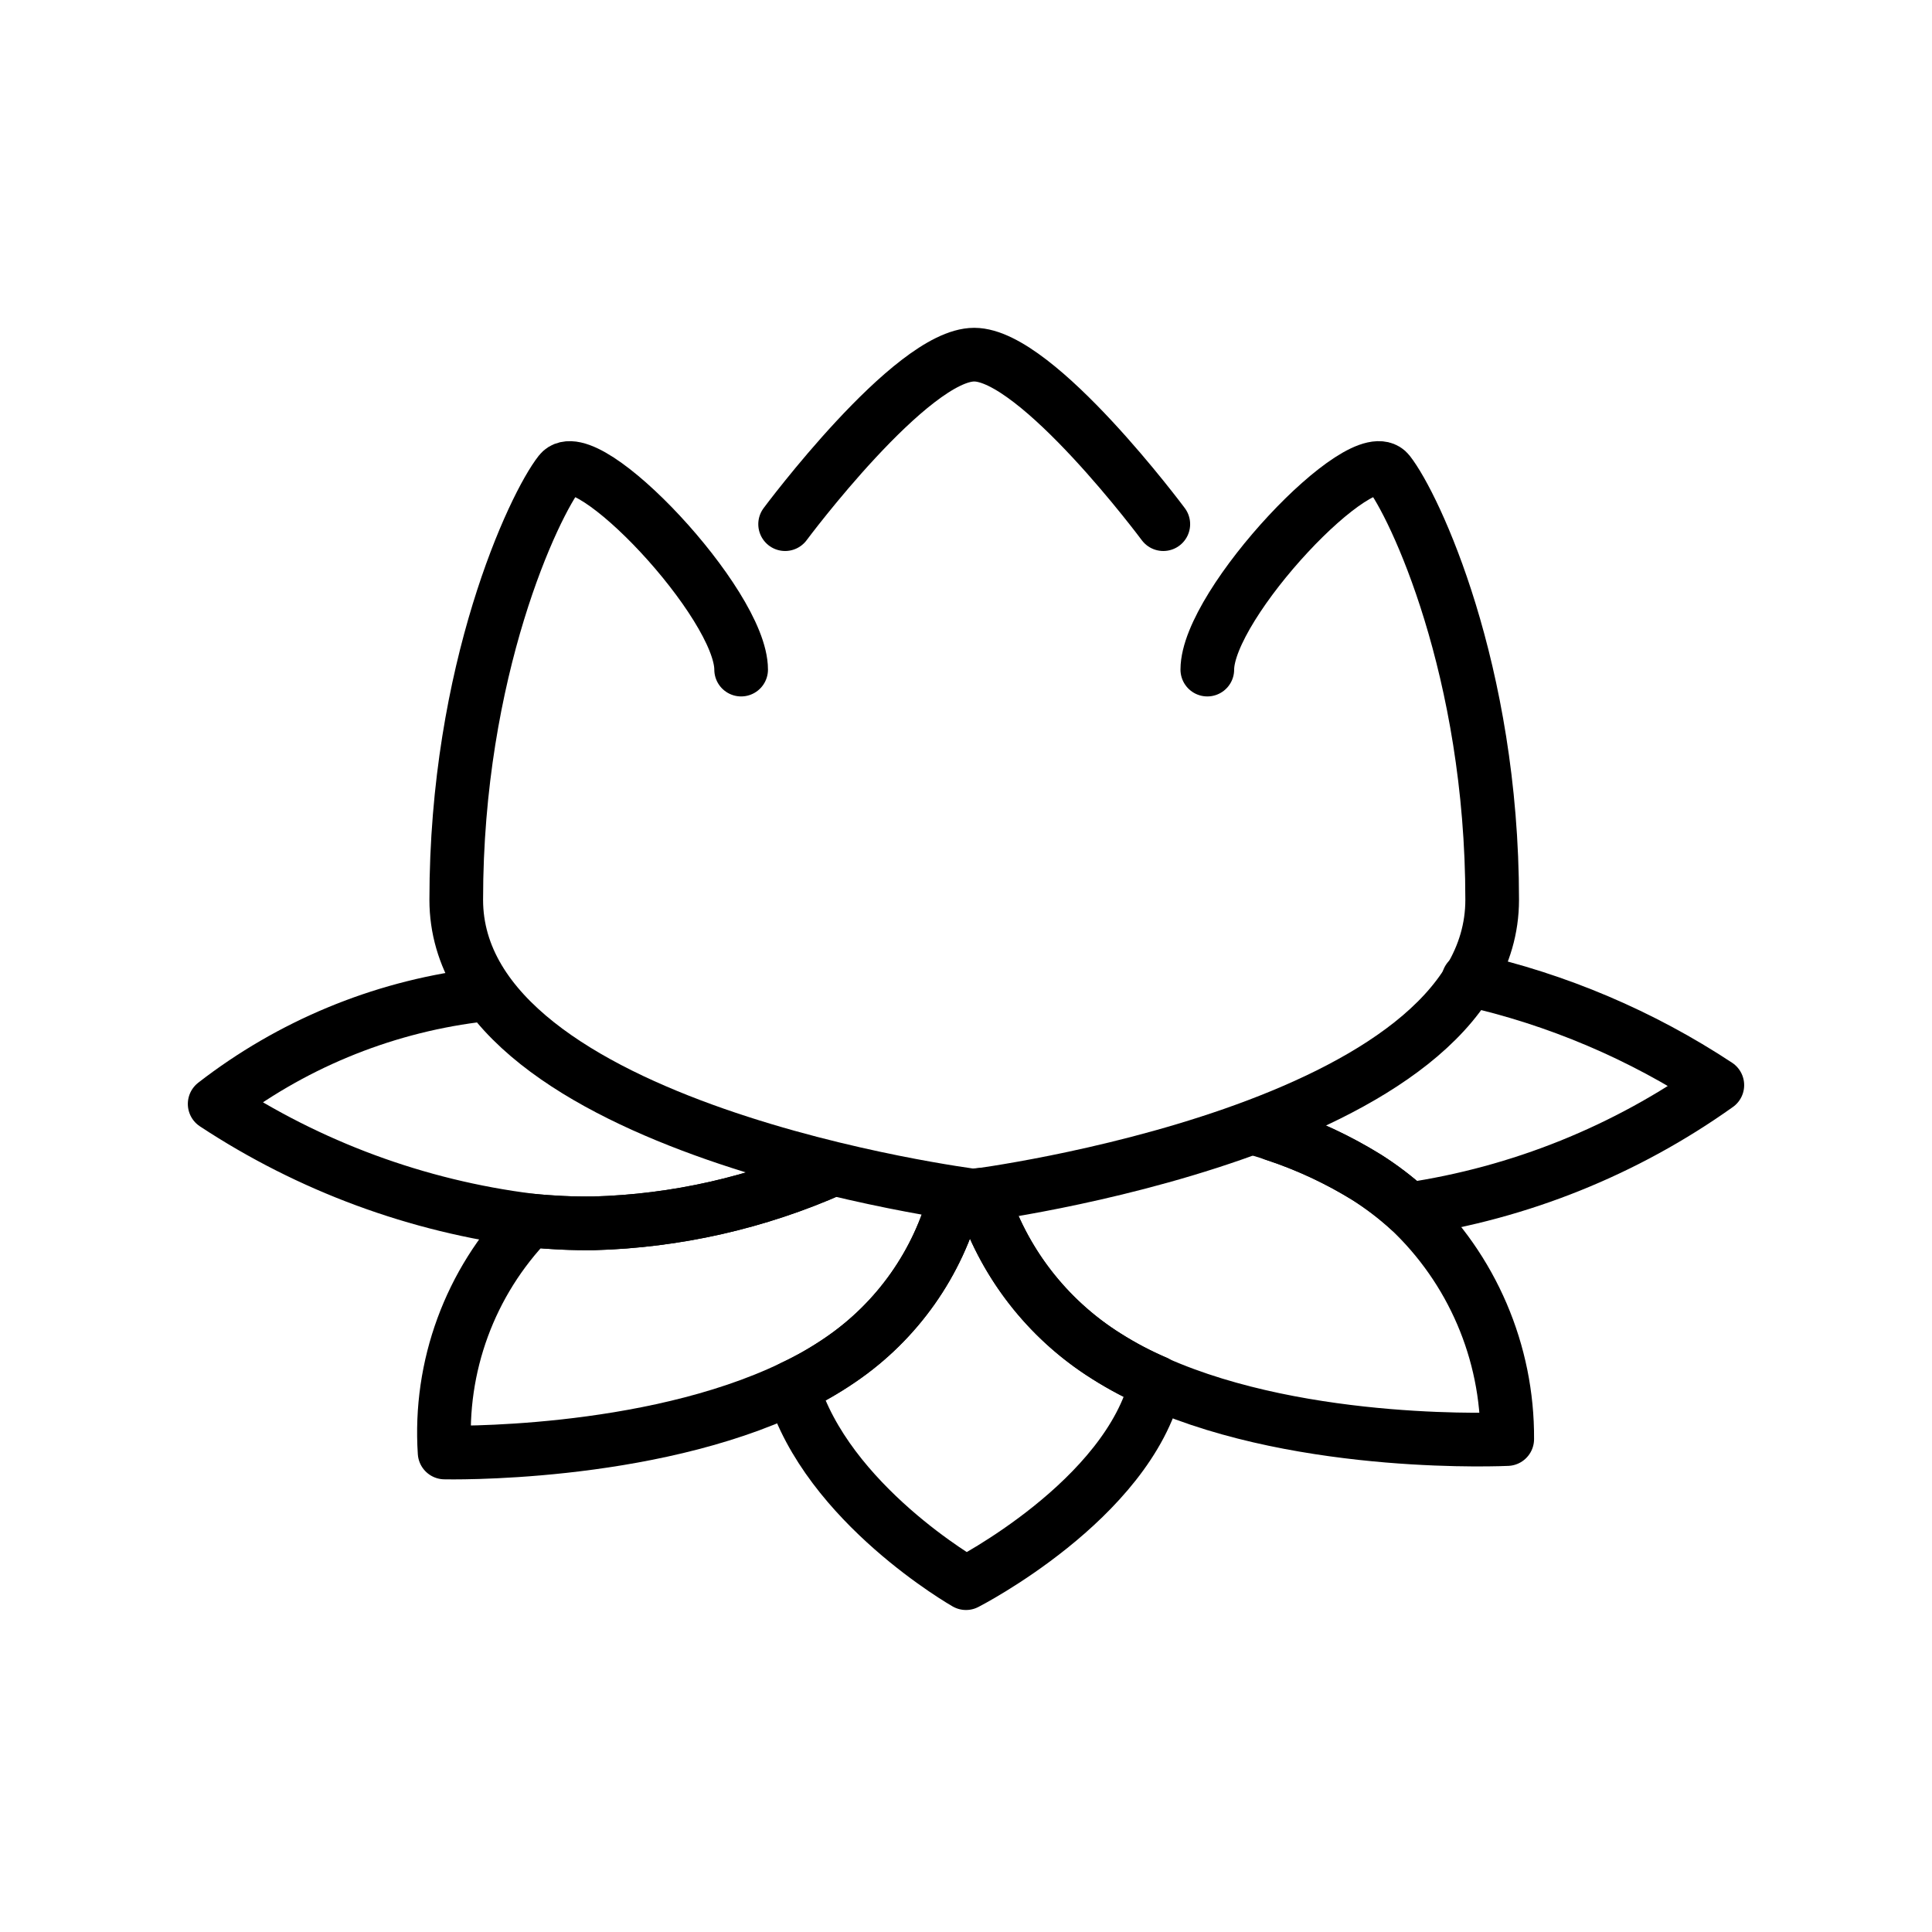
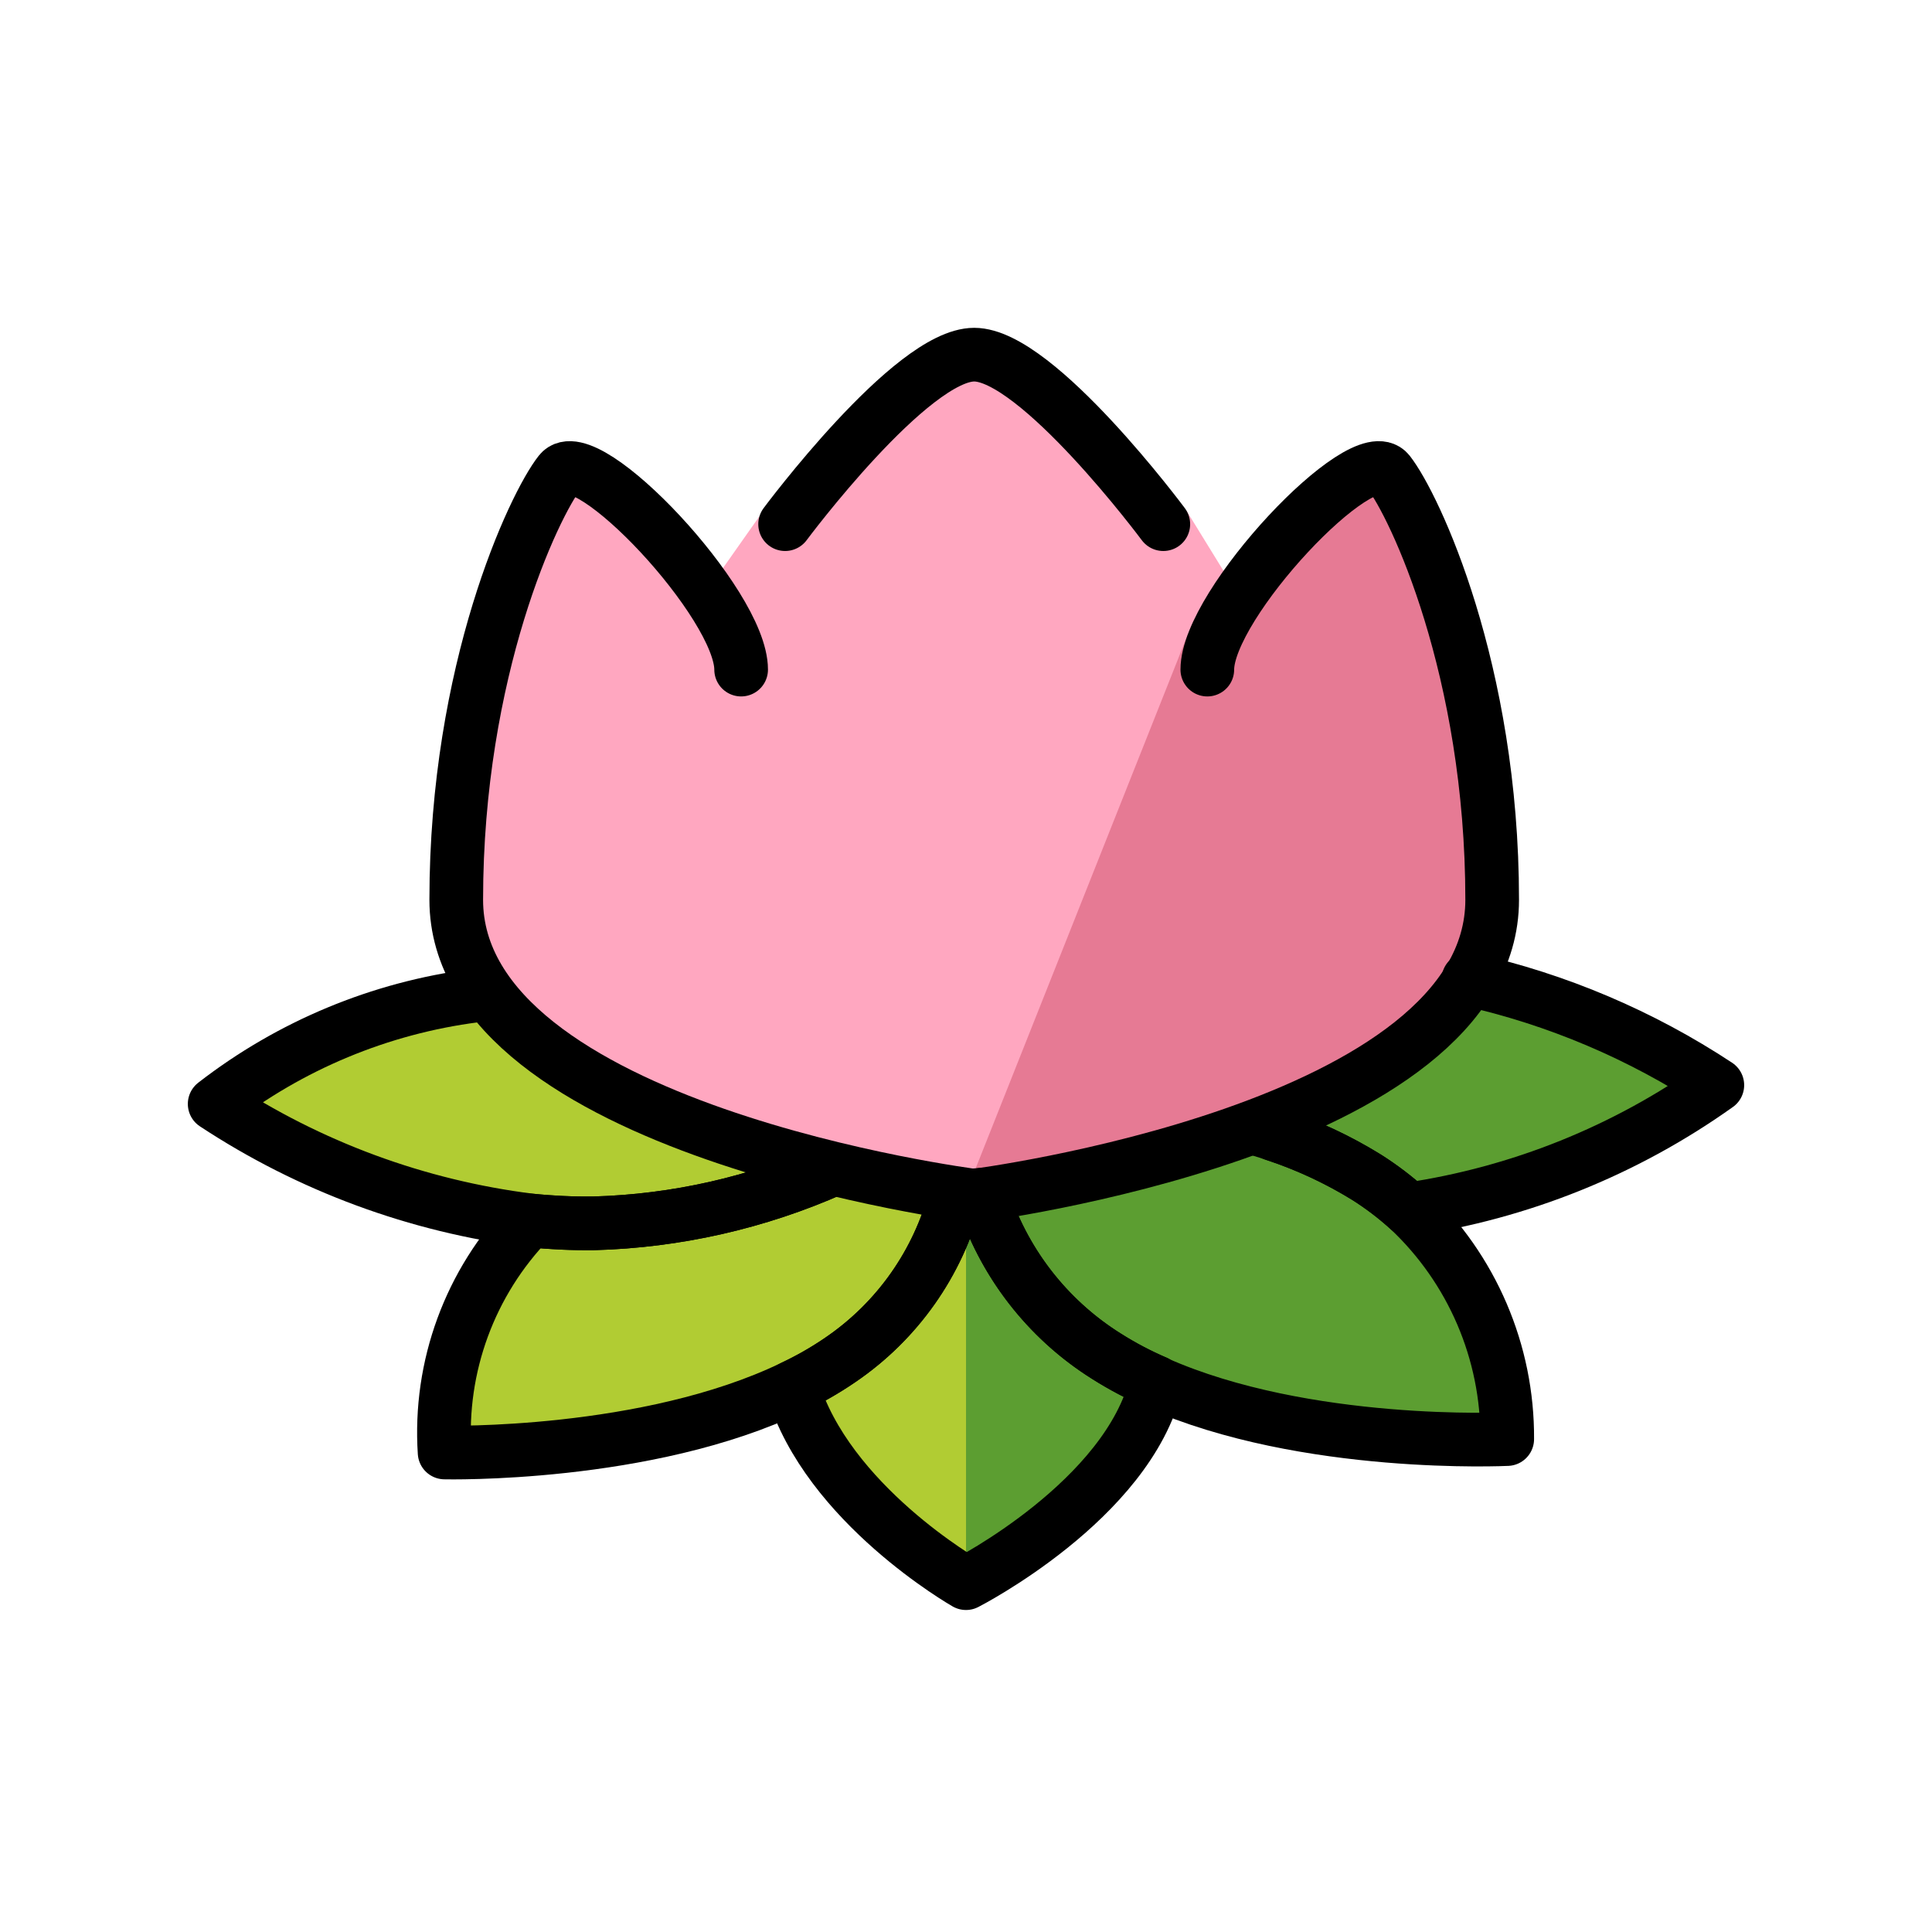
<svg xmlns="http://www.w3.org/2000/svg" id="emoji" viewBox="0 0 72 72">
+   <g id="color">
+     <g>
+       <polygon fill="#b1cc33" points="8.661 40.827 14.498 37.601 17.032 37.14 28.092 41.211 37.462 42.286 46.447 40.596 56.508 36.833 63.42 40.135 58.736 43.284 52.438 44.974 55.279 48.737 56.172 53.633 48.214 53.192 42.991 51.809 39.919 56.878 36.527 59.301 31.471 54.958 29.321 51.656 24.866 53.499 17.109 54.344 16.391 49.466 18.722 46.279 11.733 43.284 8.661 40.827" />
+       <polygon fill="#b1cc33" points="8.661 40.827 14.498 37.601 17.032 37.14 28.092 41.211 37.462 42.286 46.447 40.596 56.508 36.833 63.42 40.135 58.736 43.284 52.438 44.974 55.279 48.737 56.172 53.633 48.214 53.192 42.991 51.809 39.919 56.878 36.527 59.301 31.471 54.958 29.321 51.656 24.866 53.499 17.109 54.344 16.391 49.466 18.722 46.279 11.733 43.284 8.661 40.827" />
+     </g>
+     <path fill="#5c9e31" d="M38.466,44.194l6.336-1.768,5.902-1.989,4.045-4.052,5.747,2.284,2.947,1.989-3.094,2.063-6.263,1.915-.884,1.179,2.579,4.568,.392,3.25-6.728-.524-6.452-1.299-.768,2.257-6.224,4.934v-14l2.466-.806Z" />
+     <polygon fill="#ffa7c0" points="17.004 33.533 17.923 25.306 20.864 17.601 22.701 18.164 26.677 21.548 28.466 19.007 32.74 14.631 36.306 12.699 42.055 16.781 44.23 19.054 45.736 21.501 49.252 18.778 51.749 17.601 55.179 27.457 55.421 35.905 50.703 40.436 42.296 43.431 37.216 44.123 32.015 44.046 25.18 41.895 19.193 38.286 17.004 33.533" />
+     <path fill="#e67a94" d="M44.271,23.625l4.341-4.798,2.624-1.206,2.583,4.685,1.783,9.37-.233,5.535-6.038,3.912-8.362,2.499-4.796,.39,8.1-20.386Z" />
+   </g>
  <g id="line">
    <path fill="none" stroke="#000" stroke-linecap="round" stroke-linejoin="round" stroke-width="2" d="M31.037,43.571c-2.809,1.248-5.835,1.934-8.907,2.019-.795,.009-1.589-.028-2.38-.11-4.198-.527-8.218-2.012-11.75-4.34,2.816-2.184,6.164-3.577,9.698-4.035" />
    <path fill="none" stroke="#000" stroke-linecap="round" stroke-linejoin="round" stroke-width="2" d="M35.608,44.593c-.646,2.476-2.165,4.634-4.279,6.077-.571,.392-1.173,.736-1.8,1.03-5.42,2.61-12.96,2.43-12.96,2.43-.21-3.203,.945-6.346,3.18-8.65,.791,.083,1.585,.119,2.38,.11,3.072-.085,6.098-.771,8.907-2.019" />
    <path fill="none" stroke="#000" stroke-linecap="round" stroke-linejoin="round" stroke-width="2" d="M36.59,44.524c.783,2.493,2.428,4.626,4.64,6.016,.593,.376,1.215,.704,1.86,.98v.01c-1.04,4.38-7.09,7.47-7.09,7.47,0,0-5.18-2.95-6.47-7.3,.627-.294,1.229-.638,1.8-1.03,2.111-1.441,3.63-3.597,4.276-6.069z" />
    <path fill="none" stroke="#000" stroke-linecap="round" stroke-linejoin="round" stroke-width="2" d="M36.781,45.07c.839,2.264,2.403,4.187,4.449,5.47,.593,.376,1.215,.704,1.86,.98v.01c5.57,2.47,13.08,2.1,13.08,2.1,.02-3.24-1.31-6.341-3.67-8.56-.485-.441-1.007-.839-1.56-1.19-1.081-.671-2.238-1.209-3.447-1.603" />
    <path fill="none" stroke="#000" stroke-linecap="round" stroke-linejoin="round" stroke-width="2" d="M54.723,36.501c3.306,.739,6.45,2.074,9.277,3.939-3.413,2.431-7.354,4.018-11.5,4.63-.485-.441-1.007-.839-1.56-1.19-1.233-.76-2.56-1.354-3.949-1.766" />
    <path fill="none" stroke="#000" stroke-linecap="round" stroke-linejoin="round" stroke-width="2" d="M36.306,44.563s-19.303-2.451-19.303-11.03,2.896-14.707,3.861-15.932,6.756,4.902,6.756,7.353" />
    <path fill="none" stroke="#000" stroke-linecap="round" stroke-linejoin="round" stroke-width="2" d="M44.993,24.954c0-2.451,5.791-8.579,6.756-7.353s3.86,7.353,3.86,15.932-19.303,11.03-19.303,11.03" />
    <path fill="none" stroke="#000" stroke-linecap="round" stroke-miterlimit="10" stroke-width="2" d="M43.353,19.534s-4.698-6.317-7.047-6.317-7.047,6.317-7.047,6.317" />
  </g>
</svg>
